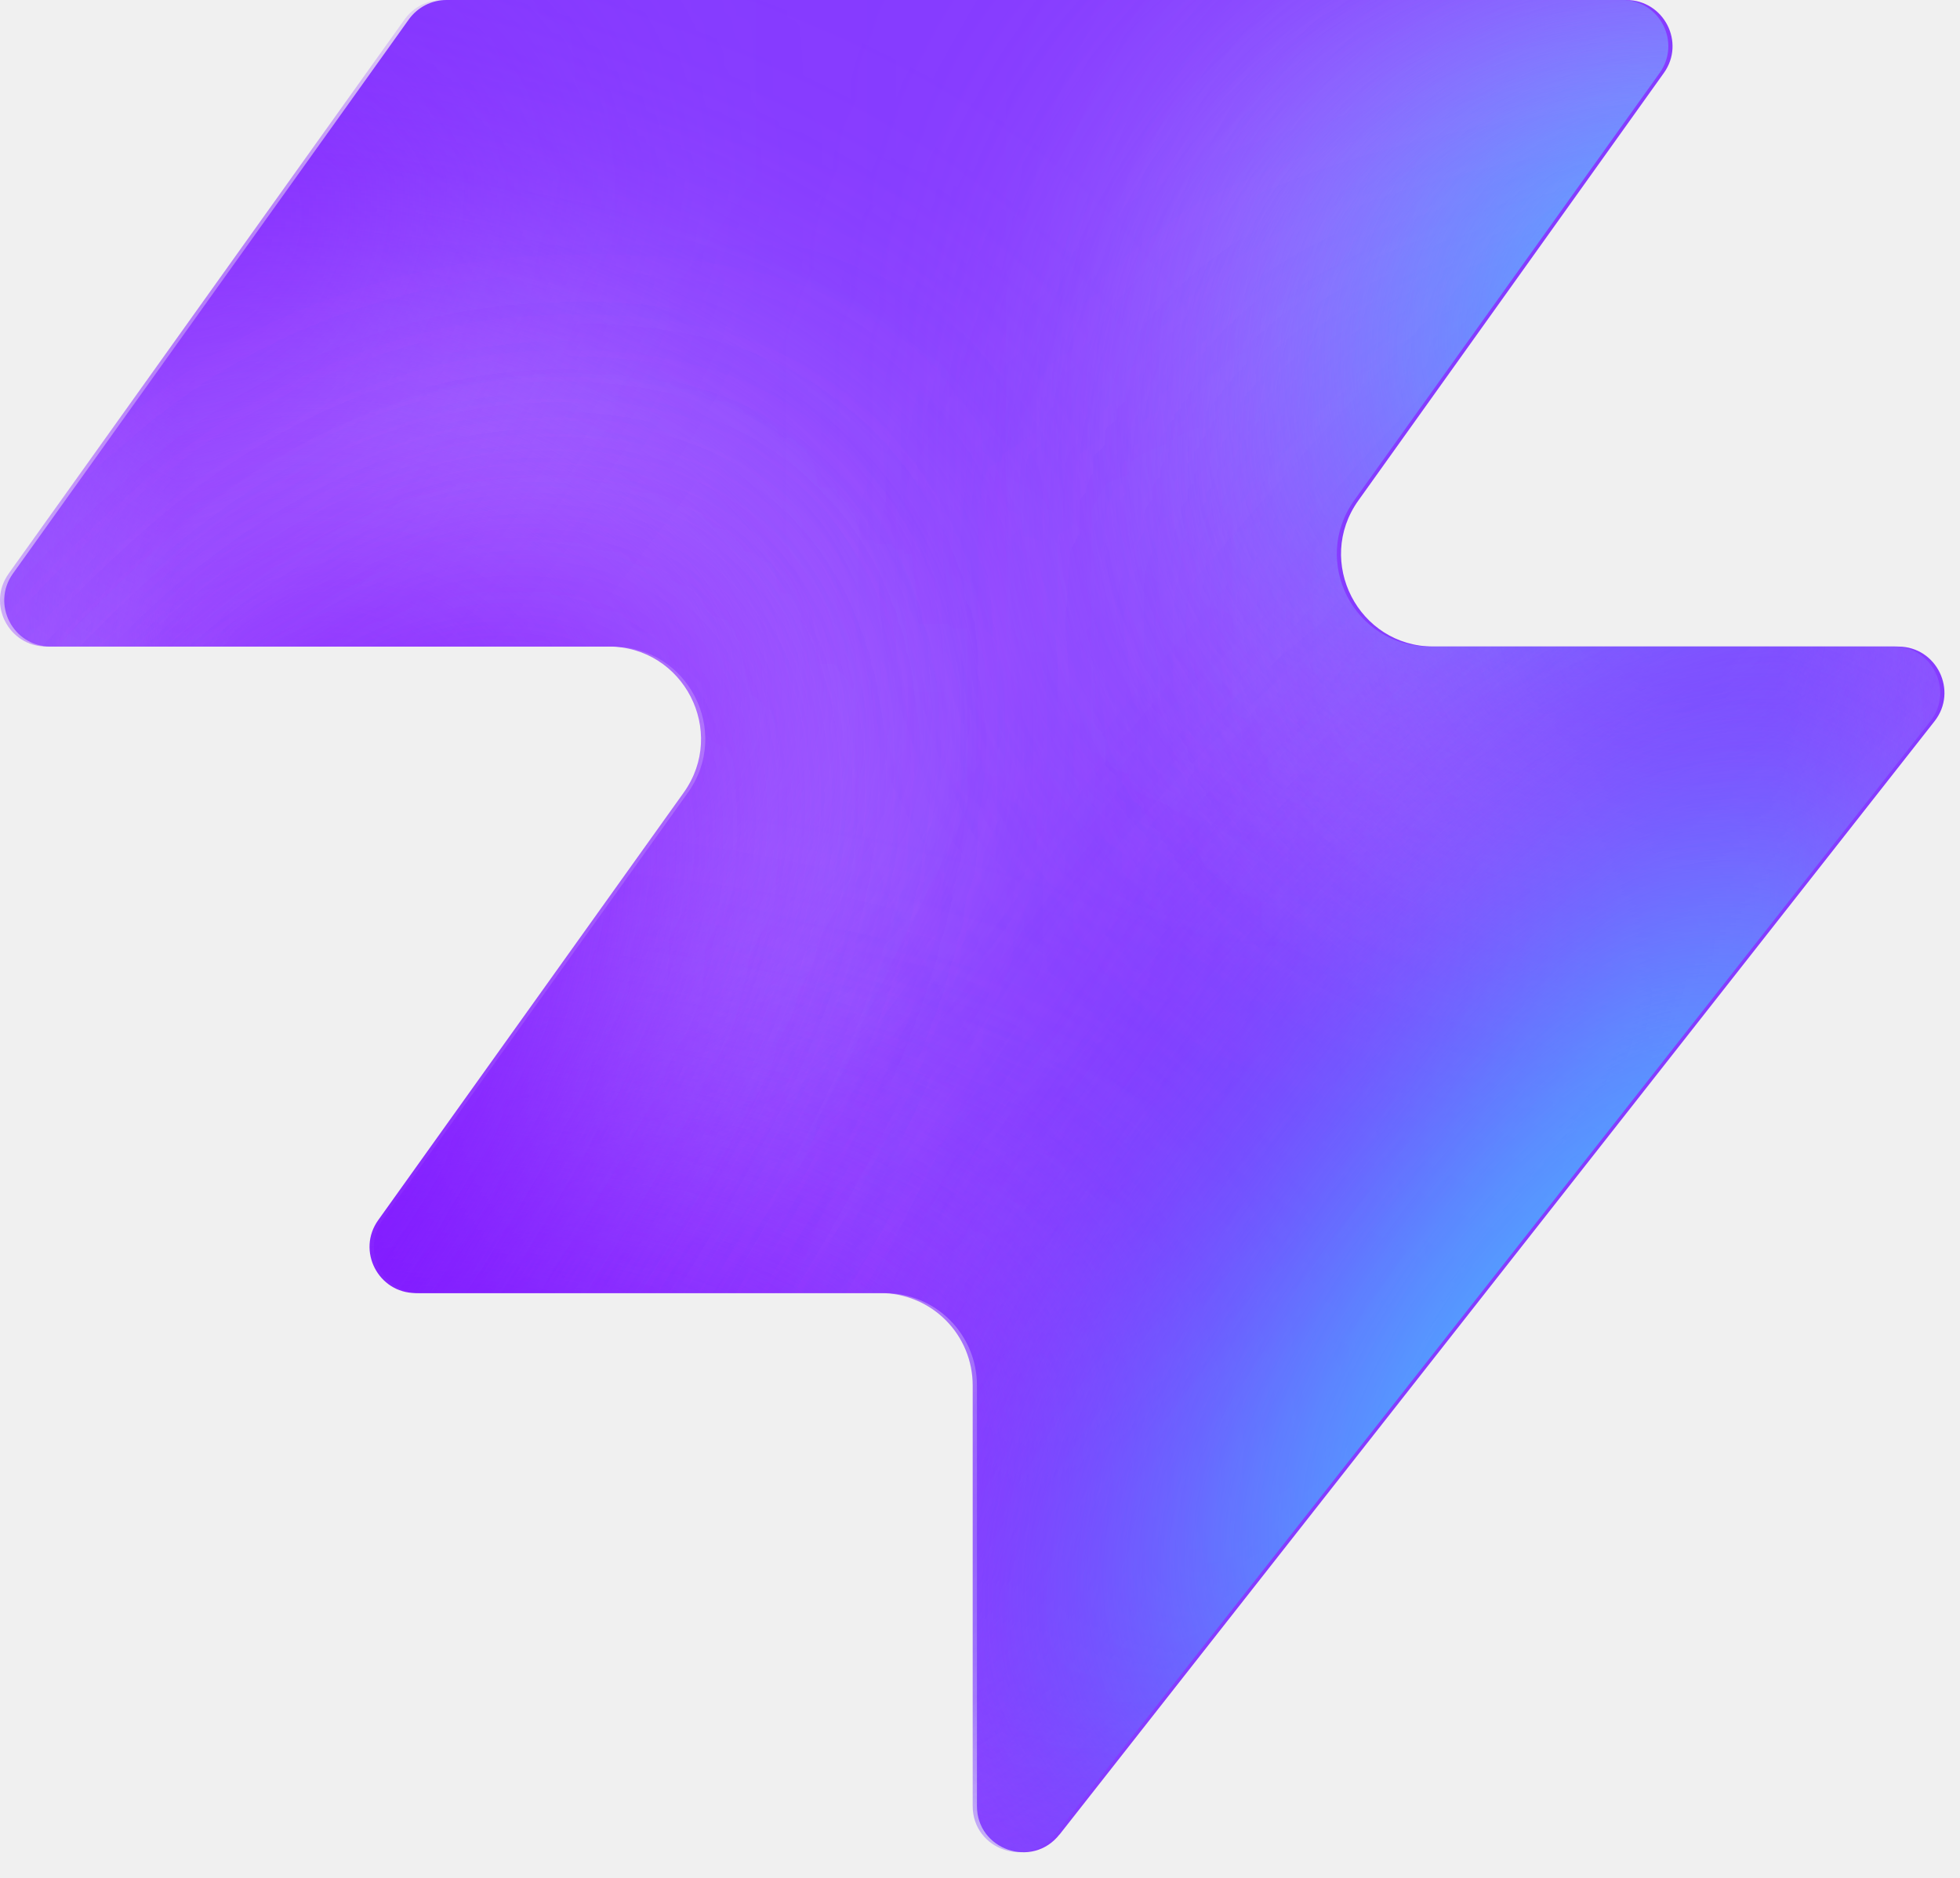
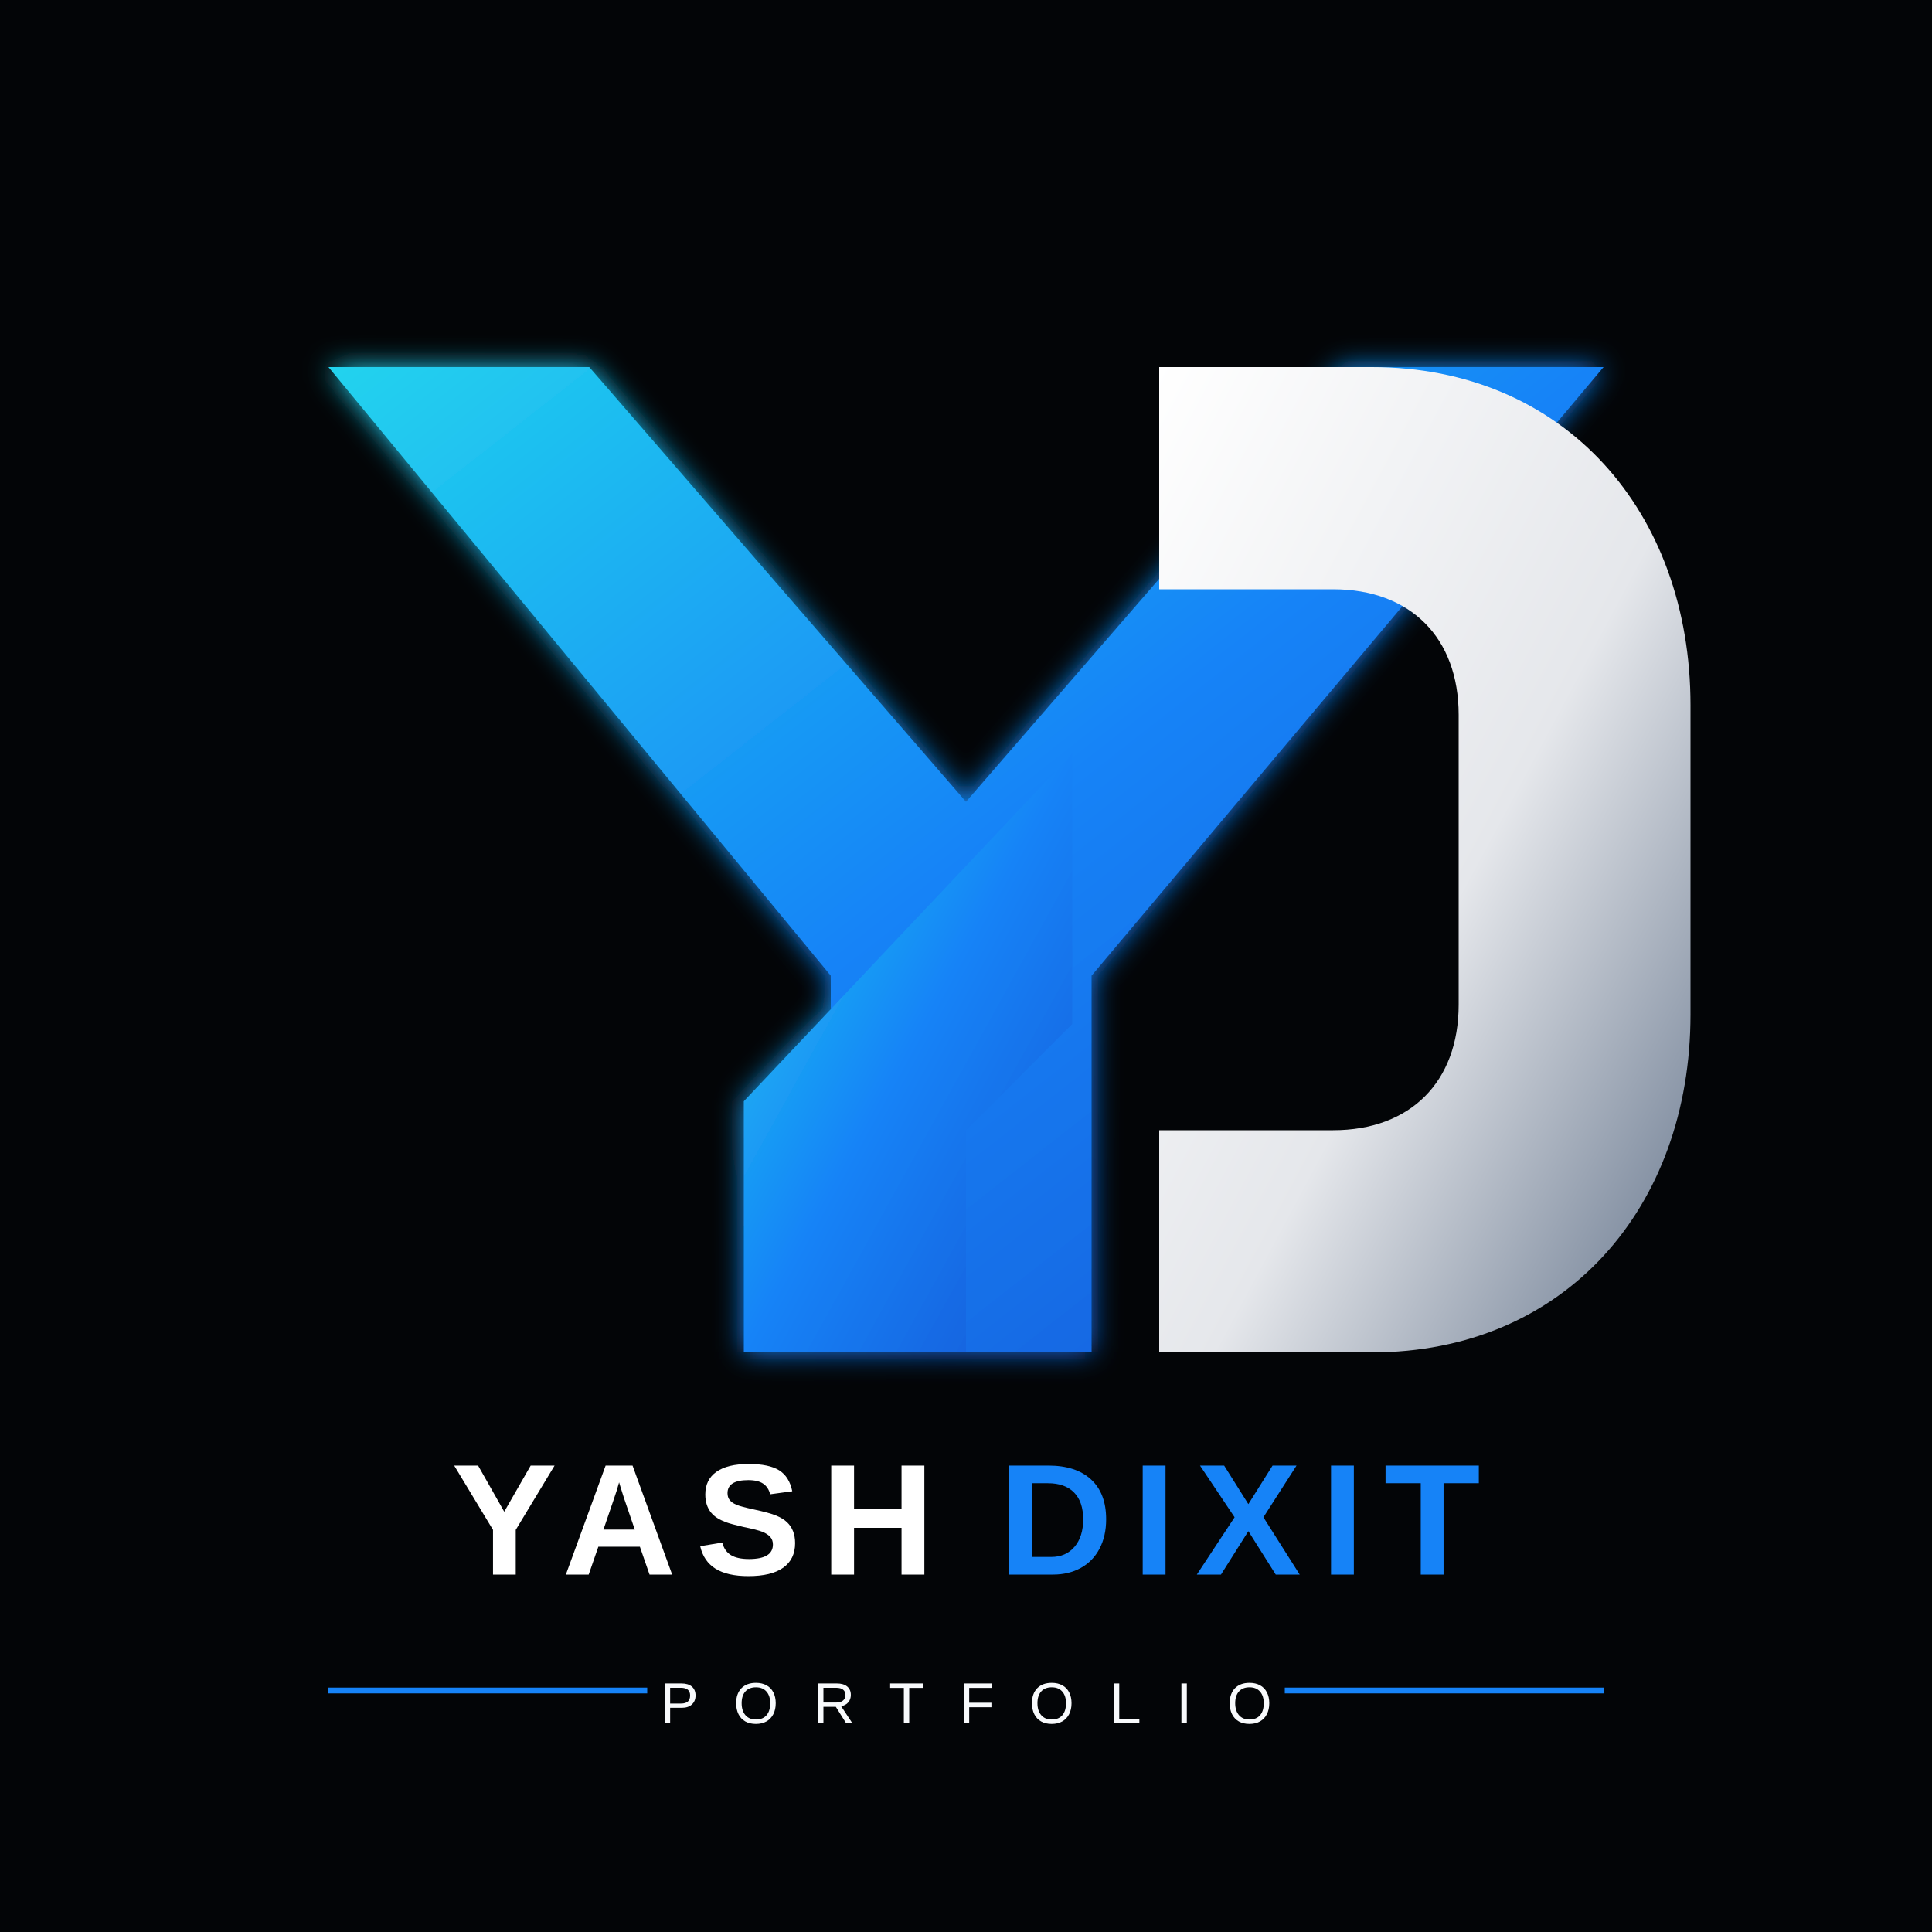
- <svg xmlns="http://www.w3.org/2000/svg" width="48" height="46" fill="none" viewBox="0 0 48 46">
-   <path fill="#863bff" d="M25.946 44.938c-.664.845-2.021.375-2.021-.698V33.937a2.26 2.26 0 0 0-2.262-2.262H10.287c-.92 0-1.456-1.04-.92-1.788l7.48-10.471c1.07-1.497 0-3.578-1.842-3.578H1.237c-.92 0-1.456-1.04-.92-1.788L10.013.474c.214-.297.556-.474.92-.474h28.894c.92 0 1.456 1.04.92 1.788l-7.48 10.471c-1.07 1.498 0 3.579 1.842 3.579h11.377c.943 0 1.473 1.088.89 1.83L25.947 44.94z" style="fill:#863bff;fill:color(display-p3 .525 .23 1);fill-opacity:1" />
-   <mask id="a" width="48" height="46" x="0" y="0" maskUnits="userSpaceOnUse" style="mask-type:alpha">
-     <path fill="#000" d="M25.842 44.938c-.664.844-2.021.375-2.021-.698V33.937a2.26 2.26 0 0 0-2.262-2.262H10.183c-.92 0-1.456-1.04-.92-1.788l7.48-10.471c1.07-1.498 0-3.579-1.842-3.579H1.133c-.92 0-1.456-1.04-.92-1.787L9.91.473c.214-.297.556-.474.92-.474h28.894c.92 0 1.456 1.04.92 1.788l-7.48 10.471c-1.07 1.498 0 3.578 1.842 3.578h11.377c.943 0 1.473 1.088.89 1.832L25.843 44.94z" style="fill:#000;fill-opacity:1" />
-   </mask>
-   <g mask="url(#a)">
-     <g filter="url(#b)">
-       <ellipse cx="5.508" cy="14.704" fill="#ede6ff" rx="5.508" ry="14.704" style="fill:#ede6ff;fill:color(display-p3 .927 .903 1);fill-opacity:1" transform="matrix(.00324 1 1 -.00324 -4.47 31.516)" />
-     </g>
-     <g filter="url(#c)">
-       <ellipse cx="10.399" cy="29.851" fill="#ede6ff" rx="10.399" ry="29.851" style="fill:#ede6ff;fill:color(display-p3 .927 .903 1);fill-opacity:1" transform="matrix(.00324 1 1 -.00324 -39.328 7.883)" />
-     </g>
-     <g filter="url(#d)">
-       <ellipse cx="5.508" cy="30.487" fill="#7e14ff" rx="5.508" ry="30.487" style="fill:#7e14ff;fill:color(display-p3 .492 .077 1);fill-opacity:1" transform="rotate(89.814 -25.913 -14.639)scale(1 -1)" />
-     </g>
-     <g filter="url(#e)">
-       <ellipse cx="5.508" cy="30.599" fill="#7e14ff" rx="5.508" ry="30.599" style="fill:#7e14ff;fill:color(display-p3 .492 .077 1);fill-opacity:1" transform="rotate(89.814 -32.644 -3.334)scale(1 -1)" />
-     </g>
-     <g filter="url(#f)">
-       <ellipse cx="5.508" cy="30.599" fill="#7e14ff" rx="5.508" ry="30.599" style="fill:#7e14ff;fill:color(display-p3 .492 .077 1);fill-opacity:1" transform="matrix(.00324 1 1 -.00324 -34.34 30.47)" />
-     </g>
-     <g filter="url(#g)">
-       <ellipse cx="14.072" cy="22.078" fill="#ede6ff" rx="14.072" ry="22.078" style="fill:#ede6ff;fill:color(display-p3 .927 .903 1);fill-opacity:1" transform="rotate(93.35 24.506 48.493)scale(-1 1)" />
-     </g>
-     <g filter="url(#h)">
-       <ellipse cx="3.47" cy="21.501" fill="#7e14ff" rx="3.47" ry="21.501" style="fill:#7e14ff;fill:color(display-p3 .492 .077 1);fill-opacity:1" transform="rotate(89.009 28.708 47.59)scale(-1 1)" />
-     </g>
-     <g filter="url(#i)">
-       <ellipse cx="3.47" cy="21.501" fill="#7e14ff" rx="3.47" ry="21.501" style="fill:#7e14ff;fill:color(display-p3 .492 .077 1);fill-opacity:1" transform="rotate(89.009 28.708 47.59)scale(-1 1)" />
-     </g>
-     <g filter="url(#j)">
-       <ellipse cx=".387" cy="8.972" fill="#7e14ff" rx="4.407" ry="29.108" style="fill:#7e14ff;fill:color(display-p3 .492 .077 1);fill-opacity:1" transform="rotate(39.51 .387 8.972)" />
-     </g>
-     <g filter="url(#k)">
-       <ellipse cx="47.523" cy="-6.092" fill="#7e14ff" rx="4.407" ry="29.108" style="fill:#7e14ff;fill:color(display-p3 .492 .077 1);fill-opacity:1" transform="rotate(37.892 47.523 -6.092)" />
-     </g>
-     <g filter="url(#l)">
-       <ellipse cx="41.412" cy="6.333" fill="#47bfff" rx="5.971" ry="9.665" style="fill:#47bfff;fill:color(display-p3 .28 .748 1);fill-opacity:1" transform="rotate(37.892 41.412 6.333)" />
-     </g>
-     <g filter="url(#m)">
-       <ellipse cx="-1.879" cy="38.332" fill="#7e14ff" rx="4.407" ry="29.108" style="fill:#7e14ff;fill:color(display-p3 .492 .077 1);fill-opacity:1" transform="rotate(37.892 -1.88 38.332)" />
-     </g>
-     <g filter="url(#n)">
-       <ellipse cx="-1.879" cy="38.332" fill="#7e14ff" rx="4.407" ry="29.108" style="fill:#7e14ff;fill:color(display-p3 .492 .077 1);fill-opacity:1" transform="rotate(37.892 -1.88 38.332)" />
-     </g>
-     <g filter="url(#o)">
-       <ellipse cx="35.651" cy="29.907" fill="#7e14ff" rx="4.407" ry="29.108" style="fill:#7e14ff;fill:color(display-p3 .492 .077 1);fill-opacity:1" transform="rotate(37.892 35.651 29.907)" />
-     </g>
-     <g filter="url(#p)">
-       <ellipse cx="38.418" cy="32.4" fill="#47bfff" rx="5.971" ry="15.297" style="fill:#47bfff;fill:color(display-p3 .28 .748 1);fill-opacity:1" transform="rotate(37.892 38.418 32.4)" />
-     </g>
-   </g>
+ <svg xmlns="http://www.w3.org/2000/svg" viewBox="0 0 1000 1000">
  <defs>
-     <filter id="b" width="60.045" height="41.654" x="-19.77" y="16.149" color-interpolation-filters="sRGB" filterUnits="userSpaceOnUse">
-       <feFlood flood-opacity="0" result="BackgroundImageFix" />
-       <feBlend in="SourceGraphic" in2="BackgroundImageFix" result="shape" />
-       <feGaussianBlur result="effect1_foregroundBlur_2002_17158" stdDeviation="7.659" />
-     </filter>
-     <filter id="c" width="90.34" height="51.437" x="-54.613" y="-7.533" color-interpolation-filters="sRGB" filterUnits="userSpaceOnUse">
-       <feFlood flood-opacity="0" result="BackgroundImageFix" />
-       <feBlend in="SourceGraphic" in2="BackgroundImageFix" result="shape" />
-       <feGaussianBlur result="effect1_foregroundBlur_2002_17158" stdDeviation="7.659" />
-     </filter>
-     <filter id="d" width="79.355" height="29.4" x="-49.64" y="2.03" color-interpolation-filters="sRGB" filterUnits="userSpaceOnUse">
-       <feFlood flood-opacity="0" result="BackgroundImageFix" />
-       <feBlend in="SourceGraphic" in2="BackgroundImageFix" result="shape" />
-       <feGaussianBlur result="effect1_foregroundBlur_2002_17158" stdDeviation="4.596" />
-     </filter>
-     <filter id="e" width="79.579" height="29.4" x="-45.045" y="20.029" color-interpolation-filters="sRGB" filterUnits="userSpaceOnUse">
-       <feFlood flood-opacity="0" result="BackgroundImageFix" />
-       <feBlend in="SourceGraphic" in2="BackgroundImageFix" result="shape" />
-       <feGaussianBlur result="effect1_foregroundBlur_2002_17158" stdDeviation="4.596" />
-     </filter>
-     <filter id="f" width="79.579" height="29.4" x="-43.513" y="21.178" color-interpolation-filters="sRGB" filterUnits="userSpaceOnUse">
-       <feFlood flood-opacity="0" result="BackgroundImageFix" />
-       <feBlend in="SourceGraphic" in2="BackgroundImageFix" result="shape" />
-       <feGaussianBlur result="effect1_foregroundBlur_2002_17158" stdDeviation="4.596" />
-     </filter>
-     <filter id="g" width="74.749" height="58.852" x="15.756" y="-17.901" color-interpolation-filters="sRGB" filterUnits="userSpaceOnUse">
-       <feFlood flood-opacity="0" result="BackgroundImageFix" />
-       <feBlend in="SourceGraphic" in2="BackgroundImageFix" result="shape" />
-       <feGaussianBlur result="effect1_foregroundBlur_2002_17158" stdDeviation="7.659" />
-     </filter>
-     <filter id="h" width="61.377" height="25.362" x="23.548" y="2.284" color-interpolation-filters="sRGB" filterUnits="userSpaceOnUse">
-       <feFlood flood-opacity="0" result="BackgroundImageFix" />
-       <feBlend in="SourceGraphic" in2="BackgroundImageFix" result="shape" />
-       <feGaussianBlur result="effect1_foregroundBlur_2002_17158" stdDeviation="4.596" />
-     </filter>
-     <filter id="i" width="61.377" height="25.362" x="23.548" y="2.284" color-interpolation-filters="sRGB" filterUnits="userSpaceOnUse">
-       <feFlood flood-opacity="0" result="BackgroundImageFix" />
-       <feBlend in="SourceGraphic" in2="BackgroundImageFix" result="shape" />
-       <feGaussianBlur result="effect1_foregroundBlur_2002_17158" stdDeviation="4.596" />
-     </filter>
-     <filter id="j" width="56.045" height="63.649" x="-27.636" y="-22.853" color-interpolation-filters="sRGB" filterUnits="userSpaceOnUse">
-       <feFlood flood-opacity="0" result="BackgroundImageFix" />
-       <feBlend in="SourceGraphic" in2="BackgroundImageFix" result="shape" />
-       <feGaussianBlur result="effect1_foregroundBlur_2002_17158" stdDeviation="4.596" />
-     </filter>
-     <filter id="k" width="54.814" height="64.646" x="20.116" y="-38.415" color-interpolation-filters="sRGB" filterUnits="userSpaceOnUse">
-       <feFlood flood-opacity="0" result="BackgroundImageFix" />
-       <feBlend in="SourceGraphic" in2="BackgroundImageFix" result="shape" />
-       <feGaussianBlur result="effect1_foregroundBlur_2002_17158" stdDeviation="4.596" />
-     </filter>
-     <filter id="l" width="33.541" height="35.313" x="24.641" y="-11.323" color-interpolation-filters="sRGB" filterUnits="userSpaceOnUse">
-       <feFlood flood-opacity="0" result="BackgroundImageFix" />
-       <feBlend in="SourceGraphic" in2="BackgroundImageFix" result="shape" />
-       <feGaussianBlur result="effect1_foregroundBlur_2002_17158" stdDeviation="4.596" />
-     </filter>
-     <filter id="m" width="54.814" height="64.646" x="-29.286" y="6.009" color-interpolation-filters="sRGB" filterUnits="userSpaceOnUse">
-       <feFlood flood-opacity="0" result="BackgroundImageFix" />
-       <feBlend in="SourceGraphic" in2="BackgroundImageFix" result="shape" />
-       <feGaussianBlur result="effect1_foregroundBlur_2002_17158" stdDeviation="4.596" />
-     </filter>
-     <filter id="n" width="54.814" height="64.646" x="-29.286" y="6.009" color-interpolation-filters="sRGB" filterUnits="userSpaceOnUse">
-       <feFlood flood-opacity="0" result="BackgroundImageFix" />
-       <feBlend in="SourceGraphic" in2="BackgroundImageFix" result="shape" />
-       <feGaussianBlur result="effect1_foregroundBlur_2002_17158" stdDeviation="4.596" />
-     </filter>
-     <filter id="o" width="54.814" height="64.646" x="8.244" y="-2.416" color-interpolation-filters="sRGB" filterUnits="userSpaceOnUse">
-       <feFlood flood-opacity="0" result="BackgroundImageFix" />
-       <feBlend in="SourceGraphic" in2="BackgroundImageFix" result="shape" />
-       <feGaussianBlur result="effect1_foregroundBlur_2002_17158" stdDeviation="4.596" />
-     </filter>
-     <filter id="p" width="39.409" height="43.623" x="18.713" y="10.588" color-interpolation-filters="sRGB" filterUnits="userSpaceOnUse">
-       <feFlood flood-opacity="0" result="BackgroundImageFix" />
-       <feBlend in="SourceGraphic" in2="BackgroundImageFix" result="shape" />
-       <feGaussianBlur result="effect1_foregroundBlur_2002_17158" stdDeviation="4.596" />
+     <linearGradient id="blue" x1="0" y1="0" x2="1" y2="1">
+       <stop offset="0" stop-color="#22D3EE" />
+       <stop offset="0.5" stop-color="#1683F7" />
+       <stop offset="1" stop-color="#1557D6" />
+     </linearGradient>
+     <linearGradient id="silver" x1="0" y1="0" x2="1" y2="1">
+       <stop offset="0" stop-color="#FFFFFF" />
+       <stop offset="0.55" stop-color="#E5E7EB" />
+       <stop offset="1" stop-color="#64748B" />
+     </linearGradient>
+     <filter id="glow" x="-30%" y="-30%" width="160%" height="160%">
+       <feGaussianBlur stdDeviation="7" result="blur" />
+       <feMerge>
+         <feMergeNode in="blur" />
+         <feMergeNode in="SourceGraphic" />
+       </feMerge>
    </filter>
  </defs>
+   <rect width="1000" height="1000" fill="#030507" />
+   <g filter="url(#glow)" fill="url(#blue)">
+     <path d="M170 190 H305 L500 415 L695 190 H830 L565 505 V700 H430 V505 Z" />
+     <path d="M385 700 L385 570 L555 390 L555 530 L500 585 L500 700 Z" />
+   </g>
+   <path d="M600 190 H710 C810 190 875 265 875 365 V525 C875 625 810 700 710 700 H600 V585 H690 C730 585 755 560 755 520 V370 C755 330 730 305 690 305 H600 Z" fill="url(#silver)" />
+   <text x="500" y="815" text-anchor="middle" font-family="Arial, Helvetica, sans-serif" font-size="82" font-weight="700" letter-spacing="10" fill="#FFFFFF">YASH <tspan fill="#1683F7">DIXIT</tspan>
+   </text>
+   <line x1="170" y1="875" x2="335" y2="875" stroke="#1683F7" stroke-width="3" />
+   <line x1="665" y1="875" x2="830" y2="875" stroke="#1683F7" stroke-width="3" />
+   <text x="500" y="892" text-anchor="middle" font-family="Arial, Helvetica, sans-serif" font-size="30" letter-spacing="18" fill="#F8FAFC">PORTFOLIO</text>
</svg>
